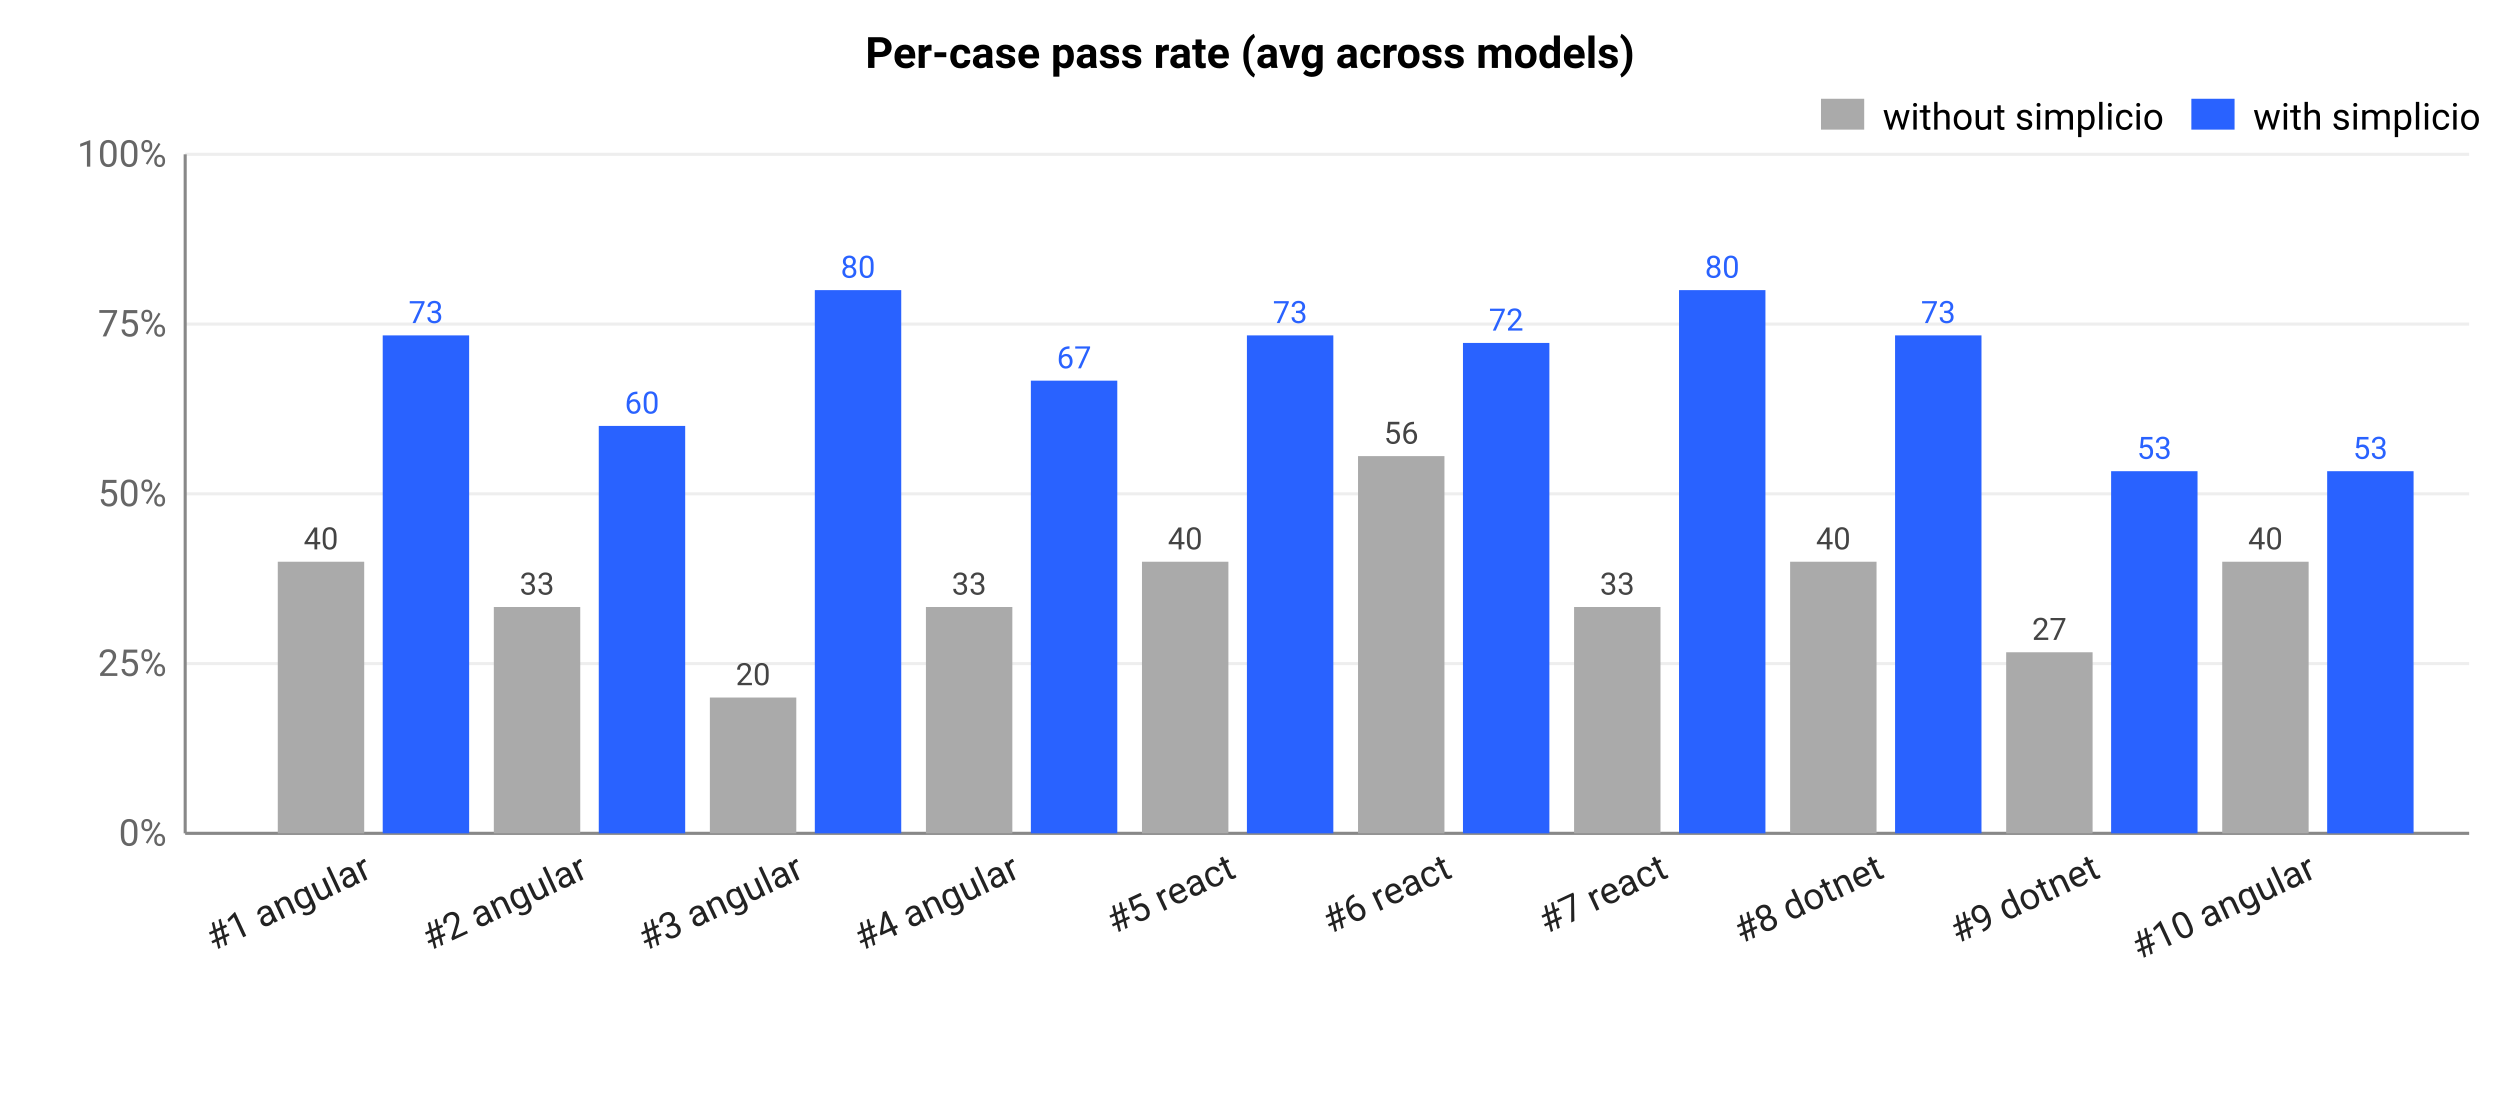
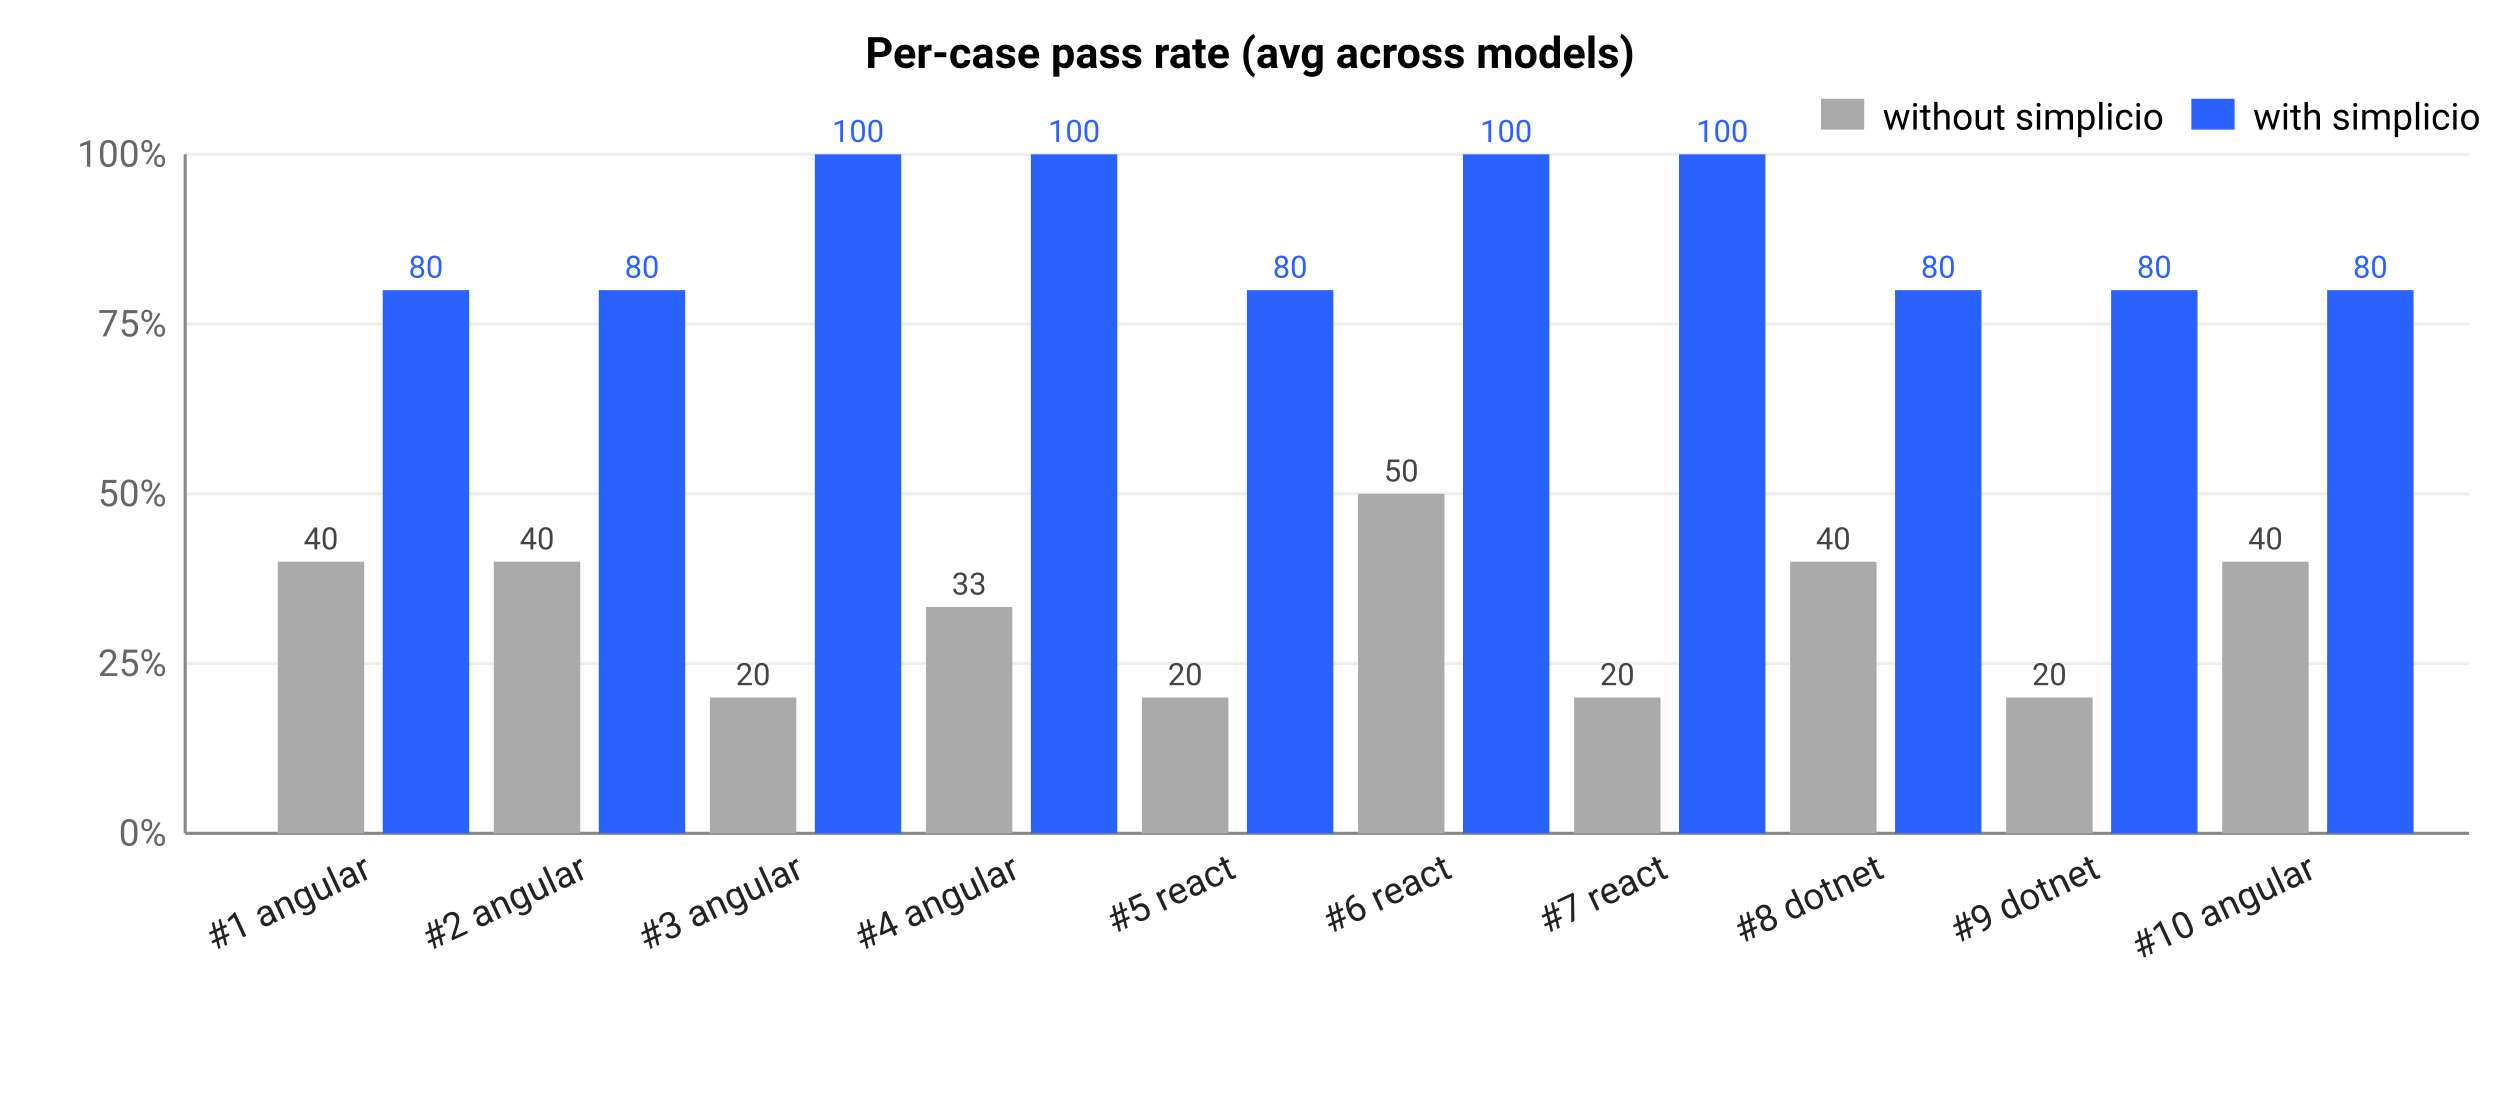
<svg xmlns="http://www.w3.org/2000/svg" viewBox="0 0 810 360" font-family="-apple-system,Segoe UI,Roboto,sans-serif" font-size="12">
  <style>.bar-sem{fill:#aaa}.bar-com{fill:#2962ff}.lbl{fill:#222}.ax{stroke:#888;stroke-width:1}.grid{stroke:#eee;stroke-width:1}</style>
  <text x="405.0" y="22" text-anchor="middle" font-weight="600" font-size="14">Per-case pass rate (avg across models)</text>
  <line x1="60" y1="50.0" x2="800" y2="50.0" class="grid" />
  <text x="54" y="54.0" text-anchor="end" fill="#666">100%</text>
  <line x1="60" y1="105.0" x2="800" y2="105.0" class="grid" />
  <text x="54" y="109.0" text-anchor="end" fill="#666">75%</text>
  <line x1="60" y1="160.0" x2="800" y2="160.0" class="grid" />
  <text x="54" y="164.0" text-anchor="end" fill="#666">50%</text>
  <line x1="60" y1="215.0" x2="800" y2="215.0" class="grid" />
  <text x="54" y="219.0" text-anchor="end" fill="#666">25%</text>
  <line x1="60" y1="270.0" x2="800" y2="270.0" class="grid" />
  <text x="54" y="274.0" text-anchor="end" fill="#666">0%</text>
  <line x1="60" y1="270" x2="800" y2="270" class="ax" />
  <line x1="60" y1="50" x2="60" y2="270" class="ax" />
  <rect x="90" y="182.0" width="28" height="88.0" class="bar-sem" />
-   <rect x="124" y="108.667" width="28" height="161.333" class="bar-com" />
+   <rect x="124" y="94.0" width="28" height="176.0" class="bar-com" />
  <text x="104.0" y="178.0" text-anchor="middle" fill="#444" font-size="10">40</text>
-   <text x="138.0" y="104.667" text-anchor="middle" fill="#2962ff" font-size="10">73</text>
+   <text x="138.0" y="90.0" text-anchor="middle" fill="#2962ff" font-size="10">80</text>
  <text x="121" y="284" transform="rotate(-25 121 284)" text-anchor="end" class="lbl">#1 angular</text>
-   <rect x="160" y="196.667" width="28" height="73.333" class="bar-sem" />
-   <rect x="194" y="138.0" width="28" height="132.0" class="bar-com" />
-   <text x="174.0" y="192.667" text-anchor="middle" fill="#444" font-size="10">33</text>
-   <text x="208.0" y="134.0" text-anchor="middle" fill="#2962ff" font-size="10">60</text>
+   <rect x="160" y="182.0" width="28" height="88.0" class="bar-sem" />
+   <rect x="194" y="94.0" width="28" height="176.0" class="bar-com" />
+   <text x="174.0" y="178.0" text-anchor="middle" fill="#444" font-size="10">40</text>
+   <text x="208.0" y="90.0" text-anchor="middle" fill="#2962ff" font-size="10">80</text>
  <text x="191" y="284" transform="rotate(-25 191 284)" text-anchor="end" class="lbl">#2 angular</text>
  <rect x="230" y="226.0" width="28" height="44.0" class="bar-sem" />
-   <rect x="264" y="94.0" width="28" height="176.0" class="bar-com" />
+   <rect x="264" y="50.0" width="28" height="220.0" class="bar-com" />
  <text x="244.0" y="222.0" text-anchor="middle" fill="#444" font-size="10">20</text>
-   <text x="278.0" y="90.0" text-anchor="middle" fill="#2962ff" font-size="10">80</text>
+   <text x="278.0" y="46.0" text-anchor="middle" fill="#2962ff" font-size="10">100</text>
  <text x="261" y="284" transform="rotate(-25 261 284)" text-anchor="end" class="lbl">#3 angular</text>
  <rect x="300" y="196.667" width="28" height="73.333" class="bar-sem" />
-   <rect x="334" y="123.333" width="28" height="146.667" class="bar-com" />
+   <rect x="334" y="50.0" width="28" height="220.0" class="bar-com" />
  <text x="314.0" y="192.667" text-anchor="middle" fill="#444" font-size="10">33</text>
-   <text x="348.0" y="119.333" text-anchor="middle" fill="#2962ff" font-size="10">67</text>
+   <text x="348.0" y="46.0" text-anchor="middle" fill="#2962ff" font-size="10">100</text>
  <text x="331" y="284" transform="rotate(-25 331 284)" text-anchor="end" class="lbl">#4 angular</text>
-   <rect x="370" y="182.0" width="28" height="88.0" class="bar-sem" />
-   <rect x="404" y="108.667" width="28" height="161.333" class="bar-com" />
-   <text x="384.0" y="178.0" text-anchor="middle" fill="#444" font-size="10">40</text>
-   <text x="418.0" y="104.667" text-anchor="middle" fill="#2962ff" font-size="10">73</text>
+   <rect x="370" y="226.0" width="28" height="44.0" class="bar-sem" />
+   <rect x="404" y="94.0" width="28" height="176.0" class="bar-com" />
+   <text x="384.0" y="222.0" text-anchor="middle" fill="#444" font-size="10">20</text>
+   <text x="418.0" y="90.0" text-anchor="middle" fill="#2962ff" font-size="10">80</text>
  <text x="401" y="284" transform="rotate(-25 401 284)" text-anchor="end" class="lbl">#5 react</text>
-   <rect x="440" y="147.778" width="28" height="122.222" class="bar-sem" />
-   <rect x="474" y="111.111" width="28" height="158.889" class="bar-com" />
-   <text x="454.0" y="143.778" text-anchor="middle" fill="#444" font-size="10">56</text>
-   <text x="488.0" y="107.111" text-anchor="middle" fill="#2962ff" font-size="10">72</text>
+   <rect x="440" y="160.0" width="28" height="110.0" class="bar-sem" />
+   <rect x="474" y="50.0" width="28" height="220.0" class="bar-com" />
+   <text x="454.0" y="156.0" text-anchor="middle" fill="#444" font-size="10">50</text>
+   <text x="488.0" y="46.0" text-anchor="middle" fill="#2962ff" font-size="10">100</text>
  <text x="471" y="284" transform="rotate(-25 471 284)" text-anchor="end" class="lbl">#6 react</text>
-   <rect x="510" y="196.667" width="28" height="73.333" class="bar-sem" />
-   <rect x="544" y="94.0" width="28" height="176.0" class="bar-com" />
-   <text x="524.0" y="192.667" text-anchor="middle" fill="#444" font-size="10">33</text>
-   <text x="558.0" y="90.0" text-anchor="middle" fill="#2962ff" font-size="10">80</text>
+   <rect x="510" y="226.0" width="28" height="44.0" class="bar-sem" />
+   <rect x="544" y="50.0" width="28" height="220.0" class="bar-com" />
+   <text x="524.0" y="222.0" text-anchor="middle" fill="#444" font-size="10">20</text>
+   <text x="558.0" y="46.0" text-anchor="middle" fill="#2962ff" font-size="10">100</text>
  <text x="541" y="284" transform="rotate(-25 541 284)" text-anchor="end" class="lbl">#7 react</text>
  <rect x="580" y="182.0" width="28" height="88.0" class="bar-sem" />
-   <rect x="614" y="108.667" width="28" height="161.333" class="bar-com" />
+   <rect x="614" y="94.0" width="28" height="176.0" class="bar-com" />
  <text x="594.0" y="178.0" text-anchor="middle" fill="#444" font-size="10">40</text>
-   <text x="628.0" y="104.667" text-anchor="middle" fill="#2962ff" font-size="10">73</text>
+   <text x="628.0" y="90.0" text-anchor="middle" fill="#2962ff" font-size="10">80</text>
  <text x="611" y="284" transform="rotate(-25 611 284)" text-anchor="end" class="lbl">#8 dotnet</text>
-   <rect x="650" y="211.333" width="28" height="58.667" class="bar-sem" />
-   <rect x="684" y="152.667" width="28" height="117.333" class="bar-com" />
-   <text x="664.0" y="207.333" text-anchor="middle" fill="#444" font-size="10">27</text>
-   <text x="698.0" y="148.667" text-anchor="middle" fill="#2962ff" font-size="10">53</text>
+   <rect x="650" y="226.0" width="28" height="44.0" class="bar-sem" />
+   <rect x="684" y="94.0" width="28" height="176.0" class="bar-com" />
+   <text x="664.0" y="222.0" text-anchor="middle" fill="#444" font-size="10">20</text>
+   <text x="698.0" y="90.0" text-anchor="middle" fill="#2962ff" font-size="10">80</text>
  <text x="681" y="284" transform="rotate(-25 681 284)" text-anchor="end" class="lbl">#9 dotnet</text>
  <rect x="720" y="182.0" width="28" height="88.0" class="bar-sem" />
-   <rect x="754" y="152.667" width="28" height="117.333" class="bar-com" />
+   <rect x="754" y="94.0" width="28" height="176.0" class="bar-com" />
  <text x="734.0" y="178.0" text-anchor="middle" fill="#444" font-size="10">40</text>
-   <text x="768.0" y="148.667" text-anchor="middle" fill="#2962ff" font-size="10">53</text>
+   <text x="768.0" y="90.0" text-anchor="middle" fill="#2962ff" font-size="10">80</text>
  <text x="751" y="284" transform="rotate(-25 751 284)" text-anchor="end" class="lbl">#10 angular</text>
  <rect x="590" y="32" width="14" height="10" class="bar-sem" />
  <text x="610" y="42">without simplicio</text>
  <rect x="710" y="32" width="14" height="10" class="bar-com" />
  <text x="730" y="42">with simplicio</text>
</svg>
